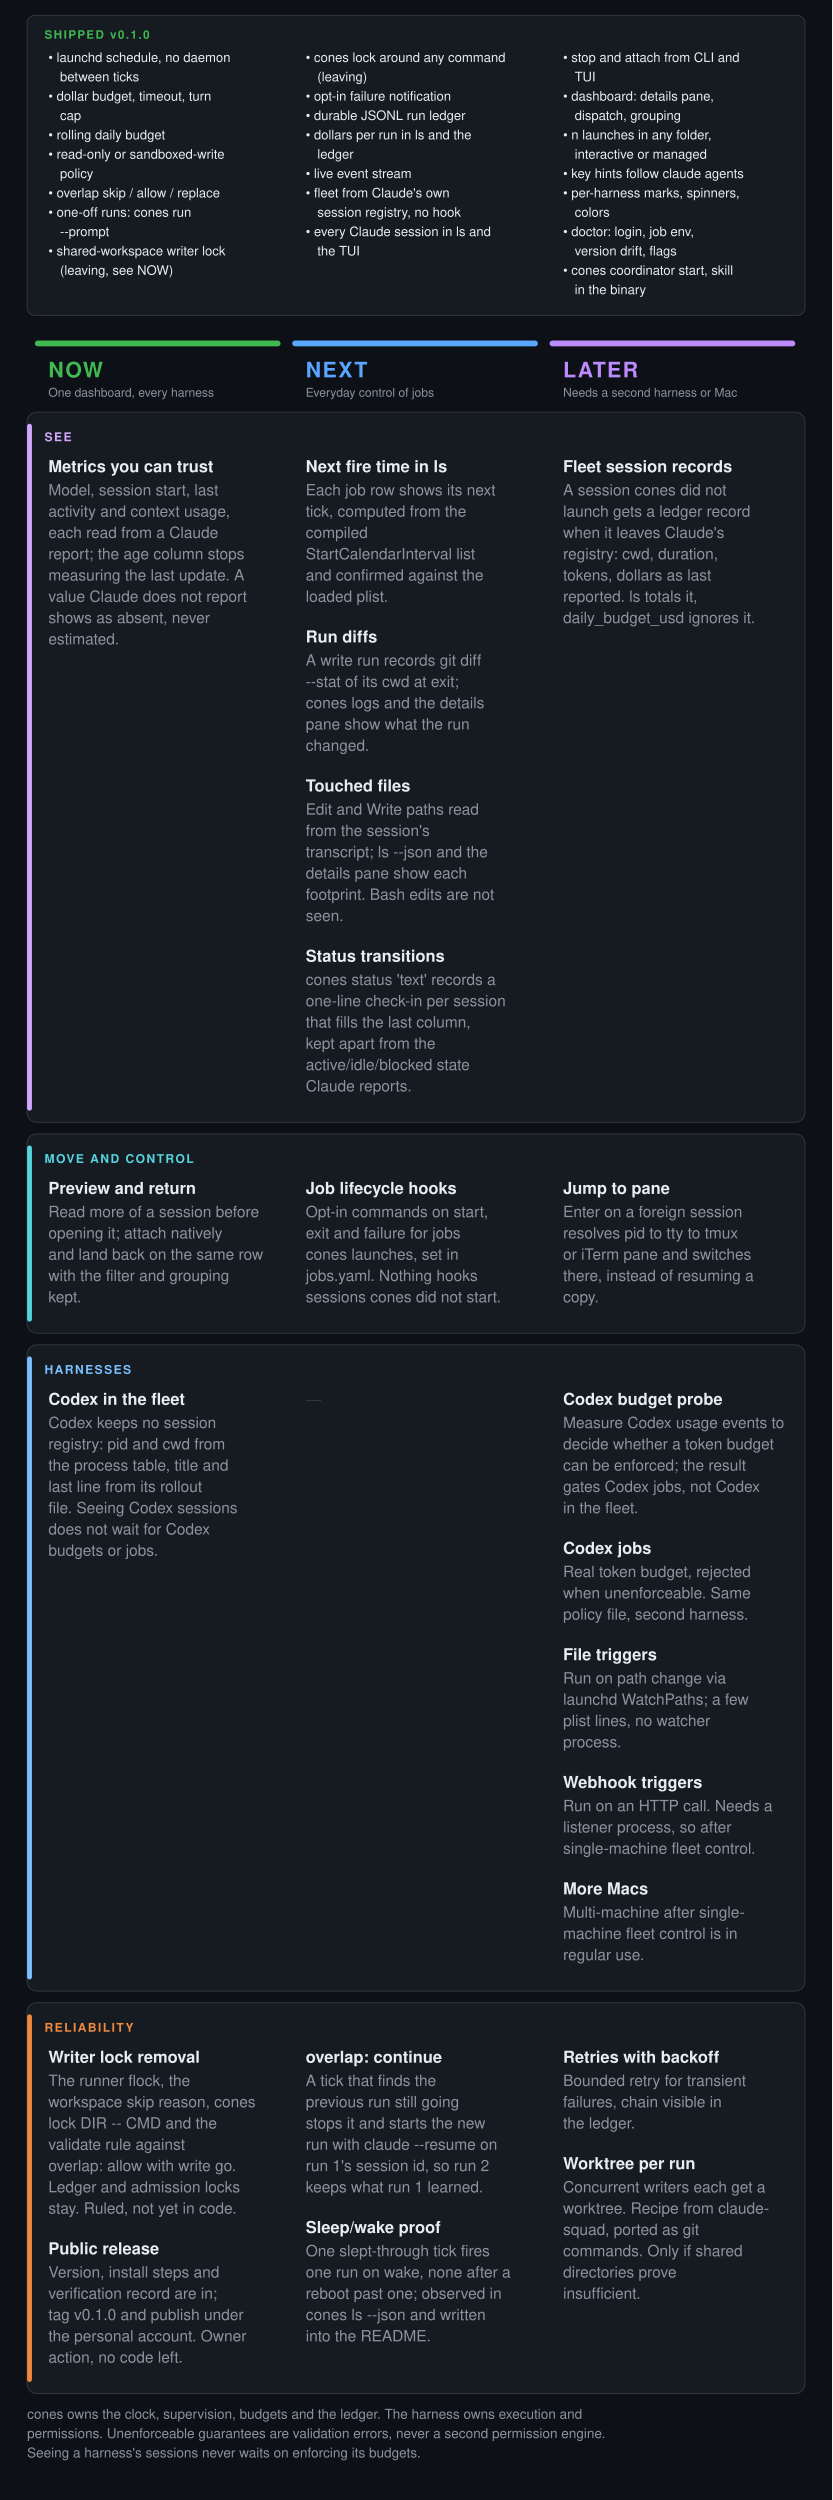
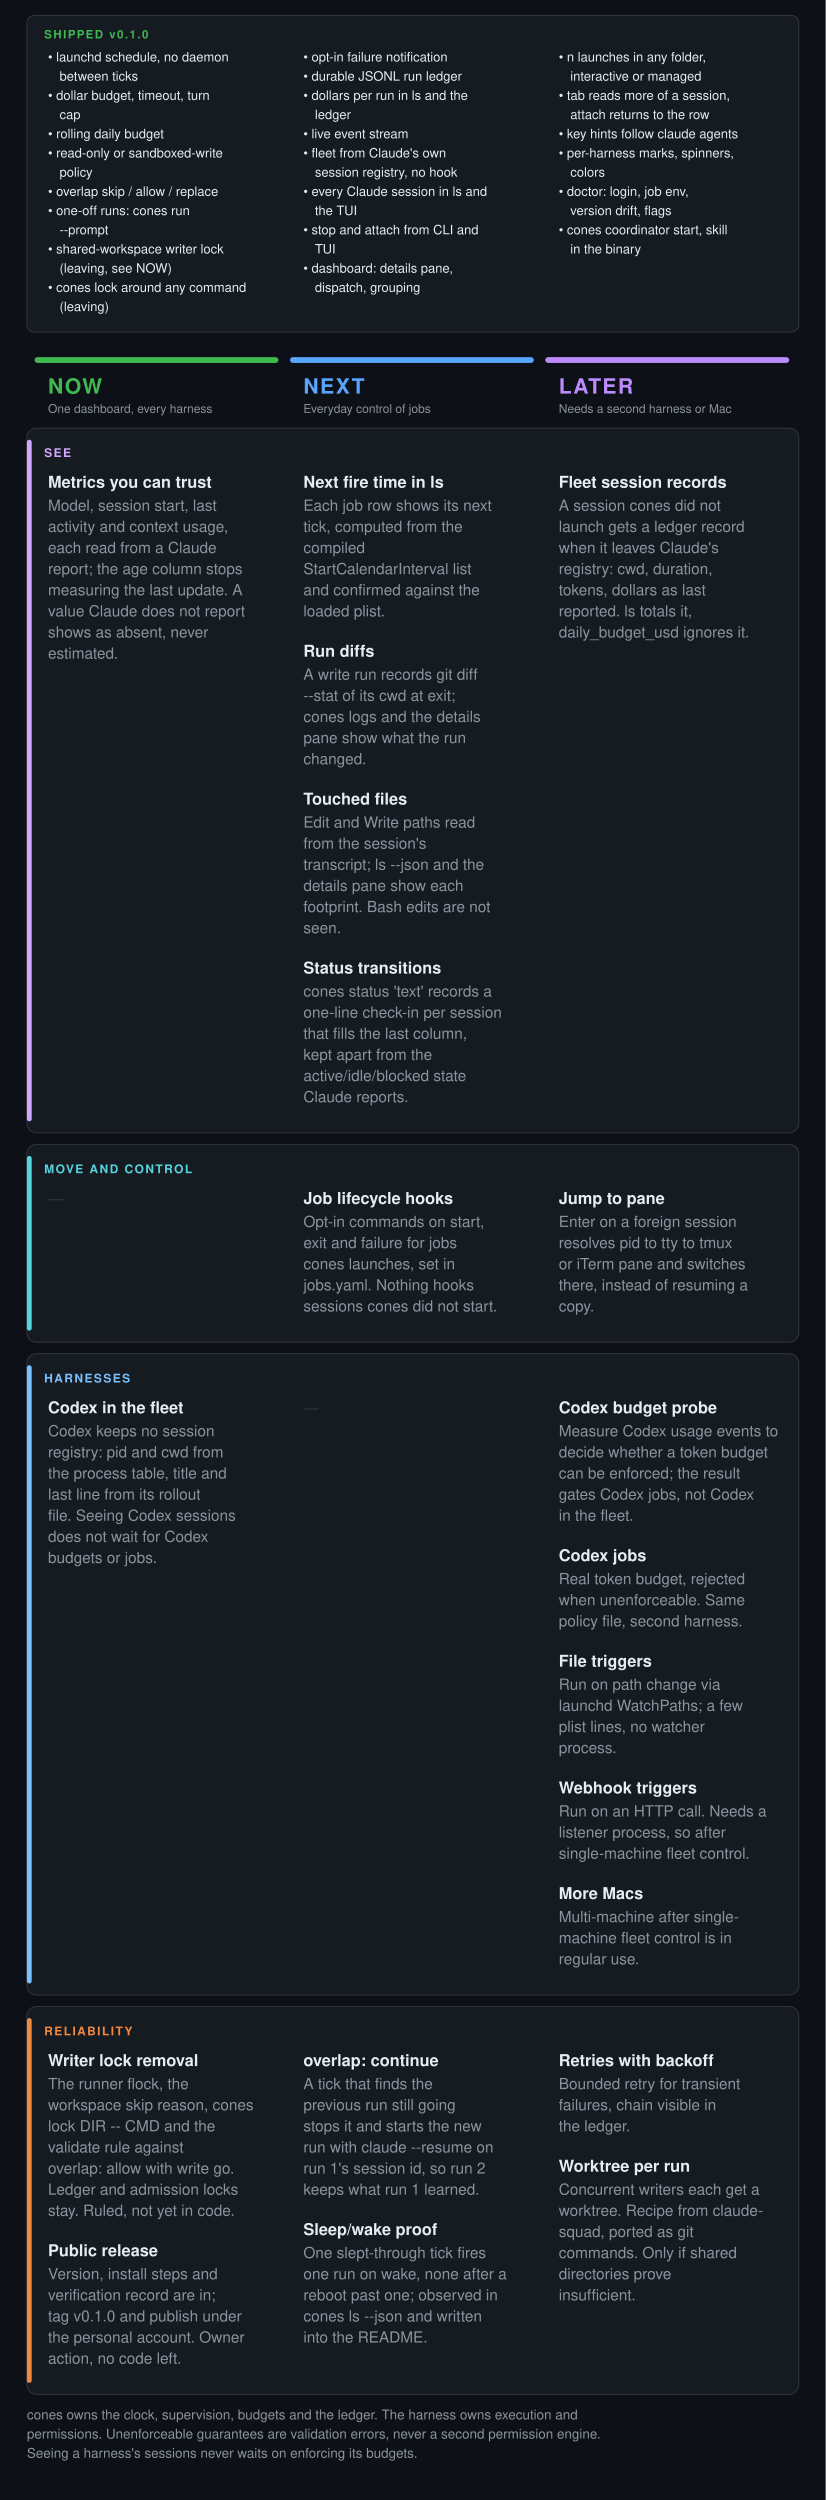
- <svg xmlns="http://www.w3.org/2000/svg" width="860" height="2584" viewBox="0 0 860 2584" font-family="-apple-system,BlinkMacSystemFont,Segoe UI,Helvetica,Arial,sans-serif">
-   <rect width="860" height="2584" fill="#0d1117" />
-   <rect x="28" y="16" width="804" height="310" rx="8" fill="#161b22" stroke="#30363d" />
+ <svg xmlns="http://www.w3.org/2000/svg" width="860" height="2604" viewBox="0 0 860 2604" font-family="-apple-system,BlinkMacSystemFont,Segoe UI,Helvetica,Arial,sans-serif">
+   <rect width="860" height="2604" fill="#0d1117" />
+   <rect x="28" y="16" width="804" height="330" rx="8" fill="#161b22" stroke="#30363d" />
  <text x="46" y="40" font-size="12" fill="#3fb950" font-weight="700" letter-spacing="1.5">SHIPPED  v0.1.0</text>
  <text x="50" y="64" font-size="13.5" fill="#e6edf3">• launchd schedule, no daemon</text>
  <text x="62" y="84" font-size="13.5" fill="#e6edf3">between ticks</text>
  <text x="50" y="104" font-size="13.5" fill="#e6edf3">• dollar budget, timeout, turn</text>
  <text x="62" y="124" font-size="13.5" fill="#e6edf3">cap</text>
  <text x="50" y="144" font-size="13.5" fill="#e6edf3">• rolling daily budget</text>
  <text x="50" y="164" font-size="13.5" fill="#e6edf3">• read-only or sandboxed-write</text>
  <text x="62" y="184" font-size="13.5" fill="#e6edf3">policy</text>
  <text x="50" y="204" font-size="13.5" fill="#e6edf3">• overlap skip / allow / replace</text>
  <text x="50" y="224" font-size="13.5" fill="#e6edf3">• one-off runs: cones run</text>
  <text x="62" y="244" font-size="13.5" fill="#e6edf3">--prompt</text>
  <text x="50" y="264" font-size="13.5" fill="#e6edf3">• shared-workspace writer lock</text>
  <text x="62" y="284" font-size="13.5" fill="#e6edf3">(leaving, see NOW)</text>
-   <text x="316" y="64" font-size="13.5" fill="#e6edf3">• cones lock around any command</text>
-   <text x="328" y="84" font-size="13.5" fill="#e6edf3">(leaving)</text>
-   <text x="316" y="104" font-size="13.5" fill="#e6edf3">• opt-in failure notification</text>
-   <text x="316" y="124" font-size="13.5" fill="#e6edf3">• durable JSONL run ledger</text>
-   <text x="316" y="144" font-size="13.5" fill="#e6edf3">• dollars per run in ls and the</text>
-   <text x="328" y="164" font-size="13.5" fill="#e6edf3">ledger</text>
-   <text x="316" y="184" font-size="13.5" fill="#e6edf3">• live event stream</text>
-   <text x="316" y="204" font-size="13.5" fill="#e6edf3">• fleet from Claude's own</text>
-   <text x="328" y="224" font-size="13.5" fill="#e6edf3">session registry, no hook</text>
-   <text x="316" y="244" font-size="13.5" fill="#e6edf3">• every Claude session in ls and</text>
-   <text x="328" y="264" font-size="13.5" fill="#e6edf3">the TUI</text>
-   <text x="582" y="64" font-size="13.5" fill="#e6edf3">• stop and attach from CLI and</text>
-   <text x="594" y="84" font-size="13.5" fill="#e6edf3">TUI</text>
-   <text x="582" y="104" font-size="13.5" fill="#e6edf3">• dashboard: details pane,</text>
-   <text x="594" y="124" font-size="13.5" fill="#e6edf3">dispatch, grouping</text>
-   <text x="582" y="144" font-size="13.5" fill="#e6edf3">• n launches in any folder,</text>
-   <text x="594" y="164" font-size="13.5" fill="#e6edf3">interactive or managed</text>
-   <text x="582" y="184" font-size="13.5" fill="#e6edf3">• key hints follow claude agents</text>
-   <text x="582" y="204" font-size="13.5" fill="#e6edf3">• per-harness marks, spinners,</text>
-   <text x="594" y="224" font-size="13.5" fill="#e6edf3">colors</text>
-   <text x="582" y="244" font-size="13.5" fill="#e6edf3">• doctor: login, job env,</text>
-   <text x="594" y="264" font-size="13.5" fill="#e6edf3">version drift, flags</text>
-   <text x="582" y="284" font-size="13.5" fill="#e6edf3">• cones coordinator start, skill</text>
-   <text x="594" y="304" font-size="13.5" fill="#e6edf3">in the binary</text>
-   <rect x="36" y="352" width="254" height="6" rx="3" fill="#3fb950" />
-   <text x="50" y="390" font-size="22" fill="#3fb950" font-weight="800" letter-spacing="1.5">NOW</text>
-   <text x="50" y="410" font-size="12.5" fill="#8b949e">One dashboard, every harness</text>
-   <rect x="302" y="352" width="254" height="6" rx="3" fill="#58a6ff" />
-   <text x="316" y="390" font-size="22" fill="#58a6ff" font-weight="800" letter-spacing="1.5">NEXT</text>
-   <text x="316" y="410" font-size="12.5" fill="#8b949e">Everyday control of jobs</text>
-   <rect x="568" y="352" width="254" height="6" rx="3" fill="#bc8cff" />
-   <text x="582" y="390" font-size="22" fill="#bc8cff" font-weight="800" letter-spacing="1.5">LATER</text>
-   <text x="582" y="410" font-size="12.5" fill="#8b949e">Needs a second harness or Mac</text>
-   <rect x="28" y="426" width="804" height="734" rx="10" fill="#161b22" stroke="#30363d" />
-   <rect x="28" y="438" width="5" height="710" rx="2.5" fill="#d2a8ff" />
-   <text x="46" y="456" font-size="12.5" fill="#d2a8ff" font-weight="700" letter-spacing="1.5">SEE</text>
-   <text x="50" y="488" font-size="17" fill="#e6edf3" font-weight="700">Metrics you can trust</text>
-   <text x="50" y="512" font-size="16" fill="#8b949e">Model, session start, last</text>
-   <text x="50" y="534" font-size="16" fill="#8b949e">activity and context usage,</text>
-   <text x="50" y="556" font-size="16" fill="#8b949e">each read from a Claude</text>
-   <text x="50" y="578" font-size="16" fill="#8b949e">report; the age column stops</text>
-   <text x="50" y="600" font-size="16" fill="#8b949e">measuring the last update. A</text>
-   <text x="50" y="622" font-size="16" fill="#8b949e">value Claude does not report</text>
-   <text x="50" y="644" font-size="16" fill="#8b949e">shows as absent, never</text>
-   <text x="50" y="666" font-size="16" fill="#8b949e">estimated.</text>
-   <text x="316" y="488" font-size="17" fill="#e6edf3" font-weight="700">Next fire time in ls</text>
-   <text x="316" y="512" font-size="16" fill="#8b949e">Each job row shows its next</text>
-   <text x="316" y="534" font-size="16" fill="#8b949e">tick, computed from the</text>
-   <text x="316" y="556" font-size="16" fill="#8b949e">compiled</text>
-   <text x="316" y="578" font-size="16" fill="#8b949e">StartCalendarInterval list</text>
-   <text x="316" y="600" font-size="16" fill="#8b949e">and confirmed against the</text>
-   <text x="316" y="622" font-size="16" fill="#8b949e">loaded plist.</text>
-   <text x="316" y="664" font-size="17" fill="#e6edf3" font-weight="700">Run diffs</text>
-   <text x="316" y="688" font-size="16" fill="#8b949e">A write run records git diff</text>
-   <text x="316" y="710" font-size="16" fill="#8b949e">--stat of its cwd at exit;</text>
-   <text x="316" y="732" font-size="16" fill="#8b949e">cones logs and the details</text>
-   <text x="316" y="754" font-size="16" fill="#8b949e">pane show what the run</text>
-   <text x="316" y="776" font-size="16" fill="#8b949e">changed.</text>
-   <text x="316" y="818" font-size="17" fill="#e6edf3" font-weight="700">Touched files</text>
-   <text x="316" y="842" font-size="16" fill="#8b949e">Edit and Write paths read</text>
-   <text x="316" y="864" font-size="16" fill="#8b949e">from the session's</text>
-   <text x="316" y="886" font-size="16" fill="#8b949e">transcript; ls --json and the</text>
-   <text x="316" y="908" font-size="16" fill="#8b949e">details pane show each</text>
-   <text x="316" y="930" font-size="16" fill="#8b949e">footprint. Bash edits are not</text>
-   <text x="316" y="952" font-size="16" fill="#8b949e">seen.</text>
-   <text x="316" y="994" font-size="17" fill="#e6edf3" font-weight="700">Status transitions</text>
-   <text x="316" y="1018" font-size="16" fill="#8b949e">cones status 'text' records a</text>
-   <text x="316" y="1040" font-size="16" fill="#8b949e">one-line check-in per session</text>
-   <text x="316" y="1062" font-size="16" fill="#8b949e">that fills the last column,</text>
-   <text x="316" y="1084" font-size="16" fill="#8b949e">kept apart from the</text>
-   <text x="316" y="1106" font-size="16" fill="#8b949e">active/idle/blocked state</text>
-   <text x="316" y="1128" font-size="16" fill="#8b949e">Claude reports.</text>
-   <text x="582" y="488" font-size="17" fill="#e6edf3" font-weight="700">Fleet session records</text>
-   <text x="582" y="512" font-size="16" fill="#8b949e">A session cones did not</text>
-   <text x="582" y="534" font-size="16" fill="#8b949e">launch gets a ledger record</text>
-   <text x="582" y="556" font-size="16" fill="#8b949e">when it leaves Claude's</text>
-   <text x="582" y="578" font-size="16" fill="#8b949e">registry: cwd, duration,</text>
-   <text x="582" y="600" font-size="16" fill="#8b949e">tokens, dollars as last</text>
-   <text x="582" y="622" font-size="16" fill="#8b949e">reported. ls totals it,</text>
-   <text x="582" y="644" font-size="16" fill="#8b949e">daily_budget_usd ignores it.</text>
-   <rect x="28" y="1172" width="804" height="206" rx="10" fill="#161b22" stroke="#30363d" />
-   <rect x="28" y="1184" width="5" height="182" rx="2.5" fill="#56d4dd" />
-   <text x="46" y="1202" font-size="12.5" fill="#56d4dd" font-weight="700" letter-spacing="1.5">MOVE AND CONTROL</text>
-   <text x="50" y="1234" font-size="17" fill="#e6edf3" font-weight="700">Preview and return</text>
-   <text x="50" y="1258" font-size="16" fill="#8b949e">Read more of a session before</text>
-   <text x="50" y="1280" font-size="16" fill="#8b949e">opening it; attach natively</text>
-   <text x="50" y="1302" font-size="16" fill="#8b949e">and land back on the same row</text>
-   <text x="50" y="1324" font-size="16" fill="#8b949e">with the filter and grouping</text>
-   <text x="50" y="1346" font-size="16" fill="#8b949e">kept.</text>
-   <text x="316" y="1234" font-size="17" fill="#e6edf3" font-weight="700">Job lifecycle hooks</text>
-   <text x="316" y="1258" font-size="16" fill="#8b949e">Opt-in commands on start,</text>
-   <text x="316" y="1280" font-size="16" fill="#8b949e">exit and failure for jobs</text>
-   <text x="316" y="1302" font-size="16" fill="#8b949e">cones launches, set in</text>
-   <text x="316" y="1324" font-size="16" fill="#8b949e">jobs.yaml. Nothing hooks</text>
-   <text x="316" y="1346" font-size="16" fill="#8b949e">sessions cones did not start.</text>
-   <text x="582" y="1234" font-size="17" fill="#e6edf3" font-weight="700">Jump to pane</text>
-   <text x="582" y="1258" font-size="16" fill="#8b949e">Enter on a foreign session</text>
-   <text x="582" y="1280" font-size="16" fill="#8b949e">resolves pid to tty to tmux</text>
-   <text x="582" y="1302" font-size="16" fill="#8b949e">or iTerm pane and switches</text>
-   <text x="582" y="1324" font-size="16" fill="#8b949e">there, instead of resuming a</text>
-   <text x="582" y="1346" font-size="16" fill="#8b949e">copy.</text>
-   <rect x="28" y="1390" width="804" height="668" rx="10" fill="#161b22" stroke="#30363d" />
-   <rect x="28" y="1402" width="5" height="644" rx="2.5" fill="#79c0ff" />
-   <text x="46" y="1420" font-size="12.5" fill="#79c0ff" font-weight="700" letter-spacing="1.5">HARNESSES</text>
-   <text x="50" y="1452" font-size="17" fill="#e6edf3" font-weight="700">Codex in the fleet</text>
-   <text x="50" y="1476" font-size="16" fill="#8b949e">Codex keeps no session</text>
-   <text x="50" y="1498" font-size="16" fill="#8b949e">registry: pid and cwd from</text>
-   <text x="50" y="1520" font-size="16" fill="#8b949e">the process table, title and</text>
-   <text x="50" y="1542" font-size="16" fill="#8b949e">last line from its rollout</text>
-   <text x="50" y="1564" font-size="16" fill="#8b949e">file. Seeing Codex sessions</text>
-   <text x="50" y="1586" font-size="16" fill="#8b949e">does not wait for Codex</text>
-   <text x="50" y="1608" font-size="16" fill="#8b949e">budgets or jobs.</text>
-   <text x="316" y="1452" font-size="16" fill="#30363d">—</text>
-   <text x="582" y="1452" font-size="17" fill="#e6edf3" font-weight="700">Codex budget probe</text>
-   <text x="582" y="1476" font-size="16" fill="#8b949e">Measure Codex usage events to</text>
-   <text x="582" y="1498" font-size="16" fill="#8b949e">decide whether a token budget</text>
-   <text x="582" y="1520" font-size="16" fill="#8b949e">can be enforced; the result</text>
-   <text x="582" y="1542" font-size="16" fill="#8b949e">gates Codex jobs, not Codex</text>
-   <text x="582" y="1564" font-size="16" fill="#8b949e">in the fleet.</text>
-   <text x="582" y="1606" font-size="17" fill="#e6edf3" font-weight="700">Codex jobs</text>
-   <text x="582" y="1630" font-size="16" fill="#8b949e">Real token budget, rejected</text>
-   <text x="582" y="1652" font-size="16" fill="#8b949e">when unenforceable. Same</text>
-   <text x="582" y="1674" font-size="16" fill="#8b949e">policy file, second harness.</text>
-   <text x="582" y="1716" font-size="17" fill="#e6edf3" font-weight="700">File triggers</text>
-   <text x="582" y="1740" font-size="16" fill="#8b949e">Run on path change via</text>
-   <text x="582" y="1762" font-size="16" fill="#8b949e">launchd WatchPaths; a few</text>
-   <text x="582" y="1784" font-size="16" fill="#8b949e">plist lines, no watcher</text>
-   <text x="582" y="1806" font-size="16" fill="#8b949e">process.</text>
-   <text x="582" y="1848" font-size="17" fill="#e6edf3" font-weight="700">Webhook triggers</text>
-   <text x="582" y="1872" font-size="16" fill="#8b949e">Run on an HTTP call. Needs a</text>
-   <text x="582" y="1894" font-size="16" fill="#8b949e">listener process, so after</text>
-   <text x="582" y="1916" font-size="16" fill="#8b949e">single-machine fleet control.</text>
-   <text x="582" y="1958" font-size="17" fill="#e6edf3" font-weight="700">More Macs</text>
-   <text x="582" y="1982" font-size="16" fill="#8b949e">Multi-machine after single-</text>
-   <text x="582" y="2004" font-size="16" fill="#8b949e">machine fleet control is in</text>
-   <text x="582" y="2026" font-size="16" fill="#8b949e">regular use.</text>
-   <rect x="28" y="2070" width="804" height="404" rx="10" fill="#161b22" stroke="#30363d" />
-   <rect x="28" y="2082" width="5" height="380" rx="2.5" fill="#f0883e" />
-   <text x="46" y="2100" font-size="12.5" fill="#f0883e" font-weight="700" letter-spacing="1.5">RELIABILITY</text>
-   <text x="50" y="2132" font-size="17" fill="#e6edf3" font-weight="700">Writer lock removal</text>
-   <text x="50" y="2156" font-size="16" fill="#8b949e">The runner flock, the</text>
-   <text x="50" y="2178" font-size="16" fill="#8b949e">workspace skip reason, cones</text>
-   <text x="50" y="2200" font-size="16" fill="#8b949e">lock DIR -- CMD and the</text>
-   <text x="50" y="2222" font-size="16" fill="#8b949e">validate rule against</text>
-   <text x="50" y="2244" font-size="16" fill="#8b949e">overlap: allow with write go.</text>
-   <text x="50" y="2266" font-size="16" fill="#8b949e">Ledger and admission locks</text>
-   <text x="50" y="2288" font-size="16" fill="#8b949e">stay. Ruled, not yet in code.</text>
-   <text x="50" y="2330" font-size="17" fill="#e6edf3" font-weight="700">Public release</text>
-   <text x="50" y="2354" font-size="16" fill="#8b949e">Version, install steps and</text>
-   <text x="50" y="2376" font-size="16" fill="#8b949e">verification record are in;</text>
-   <text x="50" y="2398" font-size="16" fill="#8b949e">tag v0.1.0 and publish under</text>
-   <text x="50" y="2420" font-size="16" fill="#8b949e">the personal account. Owner</text>
-   <text x="50" y="2442" font-size="16" fill="#8b949e">action, no code left.</text>
-   <text x="316" y="2132" font-size="17" fill="#e6edf3" font-weight="700">overlap: continue</text>
-   <text x="316" y="2156" font-size="16" fill="#8b949e">A tick that finds the</text>
-   <text x="316" y="2178" font-size="16" fill="#8b949e">previous run still going</text>
-   <text x="316" y="2200" font-size="16" fill="#8b949e">stops it and starts the new</text>
-   <text x="316" y="2222" font-size="16" fill="#8b949e">run with claude --resume on</text>
-   <text x="316" y="2244" font-size="16" fill="#8b949e">run 1's session id, so run 2</text>
-   <text x="316" y="2266" font-size="16" fill="#8b949e">keeps what run 1 learned.</text>
-   <text x="316" y="2308" font-size="17" fill="#e6edf3" font-weight="700">Sleep/wake proof</text>
-   <text x="316" y="2332" font-size="16" fill="#8b949e">One slept-through tick fires</text>
-   <text x="316" y="2354" font-size="16" fill="#8b949e">one run on wake, none after a</text>
-   <text x="316" y="2376" font-size="16" fill="#8b949e">reboot past one; observed in</text>
-   <text x="316" y="2398" font-size="16" fill="#8b949e">cones ls --json and written</text>
-   <text x="316" y="2420" font-size="16" fill="#8b949e">into the README.</text>
-   <text x="582" y="2132" font-size="17" fill="#e6edf3" font-weight="700">Retries with backoff</text>
-   <text x="582" y="2156" font-size="16" fill="#8b949e">Bounded retry for transient</text>
-   <text x="582" y="2178" font-size="16" fill="#8b949e">failures, chain visible in</text>
-   <text x="582" y="2200" font-size="16" fill="#8b949e">the ledger.</text>
-   <text x="582" y="2242" font-size="17" fill="#e6edf3" font-weight="700">Worktree per run</text>
-   <text x="582" y="2266" font-size="16" fill="#8b949e">Concurrent writers each get a</text>
-   <text x="582" y="2288" font-size="16" fill="#8b949e">worktree. Recipe from claude-</text>
-   <text x="582" y="2310" font-size="16" fill="#8b949e">squad, ported as git</text>
-   <text x="582" y="2332" font-size="16" fill="#8b949e">commands. Only if shared</text>
-   <text x="582" y="2354" font-size="16" fill="#8b949e">directories prove</text>
-   <text x="582" y="2376" font-size="16" fill="#8b949e">insufficient.</text>
-   <text x="28" y="2500" font-size="14" fill="#8b949e">cones owns the clock, supervision, budgets and the ledger. The harness owns execution and</text>
-   <text x="28" y="2520" font-size="14" fill="#8b949e">permissions. Unenforceable guarantees are validation errors, never a second permission engine.</text>
-   <text x="28" y="2540" font-size="14" fill="#8b949e">Seeing a harness's sessions never waits on enforcing its budgets.</text>
+   <text x="50" y="304" font-size="13.5" fill="#e6edf3">• cones lock around any command</text>
+   <text x="62" y="324" font-size="13.5" fill="#e6edf3">(leaving)</text>
+   <text x="316" y="64" font-size="13.5" fill="#e6edf3">• opt-in failure notification</text>
+   <text x="316" y="84" font-size="13.5" fill="#e6edf3">• durable JSONL run ledger</text>
+   <text x="316" y="104" font-size="13.5" fill="#e6edf3">• dollars per run in ls and the</text>
+   <text x="328" y="124" font-size="13.5" fill="#e6edf3">ledger</text>
+   <text x="316" y="144" font-size="13.5" fill="#e6edf3">• live event stream</text>
+   <text x="316" y="164" font-size="13.5" fill="#e6edf3">• fleet from Claude's own</text>
+   <text x="328" y="184" font-size="13.5" fill="#e6edf3">session registry, no hook</text>
+   <text x="316" y="204" font-size="13.5" fill="#e6edf3">• every Claude session in ls and</text>
+   <text x="328" y="224" font-size="13.5" fill="#e6edf3">the TUI</text>
+   <text x="316" y="244" font-size="13.5" fill="#e6edf3">• stop and attach from CLI and</text>
+   <text x="328" y="264" font-size="13.5" fill="#e6edf3">TUI</text>
+   <text x="316" y="284" font-size="13.5" fill="#e6edf3">• dashboard: details pane,</text>
+   <text x="328" y="304" font-size="13.5" fill="#e6edf3">dispatch, grouping</text>
+   <text x="582" y="64" font-size="13.5" fill="#e6edf3">• n launches in any folder,</text>
+   <text x="594" y="84" font-size="13.5" fill="#e6edf3">interactive or managed</text>
+   <text x="582" y="104" font-size="13.5" fill="#e6edf3">• tab reads more of a session,</text>
+   <text x="594" y="124" font-size="13.5" fill="#e6edf3">attach returns to the row</text>
+   <text x="582" y="144" font-size="13.5" fill="#e6edf3">• key hints follow claude agents</text>
+   <text x="582" y="164" font-size="13.5" fill="#e6edf3">• per-harness marks, spinners,</text>
+   <text x="594" y="184" font-size="13.5" fill="#e6edf3">colors</text>
+   <text x="582" y="204" font-size="13.5" fill="#e6edf3">• doctor: login, job env,</text>
+   <text x="594" y="224" font-size="13.5" fill="#e6edf3">version drift, flags</text>
+   <text x="582" y="244" font-size="13.5" fill="#e6edf3">• cones coordinator start, skill</text>
+   <text x="594" y="264" font-size="13.5" fill="#e6edf3">in the binary</text>
+   <rect x="36" y="372" width="254" height="6" rx="3" fill="#3fb950" />
+   <text x="50" y="410" font-size="22" fill="#3fb950" font-weight="800" letter-spacing="1.5">NOW</text>
+   <text x="50" y="430" font-size="12.5" fill="#8b949e">One dashboard, every harness</text>
+   <rect x="302" y="372" width="254" height="6" rx="3" fill="#58a6ff" />
+   <text x="316" y="410" font-size="22" fill="#58a6ff" font-weight="800" letter-spacing="1.5">NEXT</text>
+   <text x="316" y="430" font-size="12.5" fill="#8b949e">Everyday control of jobs</text>
+   <rect x="568" y="372" width="254" height="6" rx="3" fill="#bc8cff" />
+   <text x="582" y="410" font-size="22" fill="#bc8cff" font-weight="800" letter-spacing="1.5">LATER</text>
+   <text x="582" y="430" font-size="12.5" fill="#8b949e">Needs a second harness or Mac</text>
+   <rect x="28" y="446" width="804" height="734" rx="10" fill="#161b22" stroke="#30363d" />
+   <rect x="28" y="458" width="5" height="710" rx="2.5" fill="#d2a8ff" />
+   <text x="46" y="476" font-size="12.5" fill="#d2a8ff" font-weight="700" letter-spacing="1.5">SEE</text>
+   <text x="50" y="508" font-size="17" fill="#e6edf3" font-weight="700">Metrics you can trust</text>
+   <text x="50" y="532" font-size="16" fill="#8b949e">Model, session start, last</text>
+   <text x="50" y="554" font-size="16" fill="#8b949e">activity and context usage,</text>
+   <text x="50" y="576" font-size="16" fill="#8b949e">each read from a Claude</text>
+   <text x="50" y="598" font-size="16" fill="#8b949e">report; the age column stops</text>
+   <text x="50" y="620" font-size="16" fill="#8b949e">measuring the last update. A</text>
+   <text x="50" y="642" font-size="16" fill="#8b949e">value Claude does not report</text>
+   <text x="50" y="664" font-size="16" fill="#8b949e">shows as absent, never</text>
+   <text x="50" y="686" font-size="16" fill="#8b949e">estimated.</text>
+   <text x="316" y="508" font-size="17" fill="#e6edf3" font-weight="700">Next fire time in ls</text>
+   <text x="316" y="532" font-size="16" fill="#8b949e">Each job row shows its next</text>
+   <text x="316" y="554" font-size="16" fill="#8b949e">tick, computed from the</text>
+   <text x="316" y="576" font-size="16" fill="#8b949e">compiled</text>
+   <text x="316" y="598" font-size="16" fill="#8b949e">StartCalendarInterval list</text>
+   <text x="316" y="620" font-size="16" fill="#8b949e">and confirmed against the</text>
+   <text x="316" y="642" font-size="16" fill="#8b949e">loaded plist.</text>
+   <text x="316" y="684" font-size="17" fill="#e6edf3" font-weight="700">Run diffs</text>
+   <text x="316" y="708" font-size="16" fill="#8b949e">A write run records git diff</text>
+   <text x="316" y="730" font-size="16" fill="#8b949e">--stat of its cwd at exit;</text>
+   <text x="316" y="752" font-size="16" fill="#8b949e">cones logs and the details</text>
+   <text x="316" y="774" font-size="16" fill="#8b949e">pane show what the run</text>
+   <text x="316" y="796" font-size="16" fill="#8b949e">changed.</text>
+   <text x="316" y="838" font-size="17" fill="#e6edf3" font-weight="700">Touched files</text>
+   <text x="316" y="862" font-size="16" fill="#8b949e">Edit and Write paths read</text>
+   <text x="316" y="884" font-size="16" fill="#8b949e">from the session's</text>
+   <text x="316" y="906" font-size="16" fill="#8b949e">transcript; ls --json and the</text>
+   <text x="316" y="928" font-size="16" fill="#8b949e">details pane show each</text>
+   <text x="316" y="950" font-size="16" fill="#8b949e">footprint. Bash edits are not</text>
+   <text x="316" y="972" font-size="16" fill="#8b949e">seen.</text>
+   <text x="316" y="1014" font-size="17" fill="#e6edf3" font-weight="700">Status transitions</text>
+   <text x="316" y="1038" font-size="16" fill="#8b949e">cones status 'text' records a</text>
+   <text x="316" y="1060" font-size="16" fill="#8b949e">one-line check-in per session</text>
+   <text x="316" y="1082" font-size="16" fill="#8b949e">that fills the last column,</text>
+   <text x="316" y="1104" font-size="16" fill="#8b949e">kept apart from the</text>
+   <text x="316" y="1126" font-size="16" fill="#8b949e">active/idle/blocked state</text>
+   <text x="316" y="1148" font-size="16" fill="#8b949e">Claude reports.</text>
+   <text x="582" y="508" font-size="17" fill="#e6edf3" font-weight="700">Fleet session records</text>
+   <text x="582" y="532" font-size="16" fill="#8b949e">A session cones did not</text>
+   <text x="582" y="554" font-size="16" fill="#8b949e">launch gets a ledger record</text>
+   <text x="582" y="576" font-size="16" fill="#8b949e">when it leaves Claude's</text>
+   <text x="582" y="598" font-size="16" fill="#8b949e">registry: cwd, duration,</text>
+   <text x="582" y="620" font-size="16" fill="#8b949e">tokens, dollars as last</text>
+   <text x="582" y="642" font-size="16" fill="#8b949e">reported. ls totals it,</text>
+   <text x="582" y="664" font-size="16" fill="#8b949e">daily_budget_usd ignores it.</text>
+   <rect x="28" y="1192" width="804" height="206" rx="10" fill="#161b22" stroke="#30363d" />
+   <rect x="28" y="1204" width="5" height="182" rx="2.5" fill="#56d4dd" />
+   <text x="46" y="1222" font-size="12.5" fill="#56d4dd" font-weight="700" letter-spacing="1.5">MOVE AND CONTROL</text>
+   <text x="50" y="1254" font-size="16" fill="#30363d">—</text>
+   <text x="316" y="1254" font-size="17" fill="#e6edf3" font-weight="700">Job lifecycle hooks</text>
+   <text x="316" y="1278" font-size="16" fill="#8b949e">Opt-in commands on start,</text>
+   <text x="316" y="1300" font-size="16" fill="#8b949e">exit and failure for jobs</text>
+   <text x="316" y="1322" font-size="16" fill="#8b949e">cones launches, set in</text>
+   <text x="316" y="1344" font-size="16" fill="#8b949e">jobs.yaml. Nothing hooks</text>
+   <text x="316" y="1366" font-size="16" fill="#8b949e">sessions cones did not start.</text>
+   <text x="582" y="1254" font-size="17" fill="#e6edf3" font-weight="700">Jump to pane</text>
+   <text x="582" y="1278" font-size="16" fill="#8b949e">Enter on a foreign session</text>
+   <text x="582" y="1300" font-size="16" fill="#8b949e">resolves pid to tty to tmux</text>
+   <text x="582" y="1322" font-size="16" fill="#8b949e">or iTerm pane and switches</text>
+   <text x="582" y="1344" font-size="16" fill="#8b949e">there, instead of resuming a</text>
+   <text x="582" y="1366" font-size="16" fill="#8b949e">copy.</text>
+   <rect x="28" y="1410" width="804" height="668" rx="10" fill="#161b22" stroke="#30363d" />
+   <rect x="28" y="1422" width="5" height="644" rx="2.5" fill="#79c0ff" />
+   <text x="46" y="1440" font-size="12.5" fill="#79c0ff" font-weight="700" letter-spacing="1.5">HARNESSES</text>
+   <text x="50" y="1472" font-size="17" fill="#e6edf3" font-weight="700">Codex in the fleet</text>
+   <text x="50" y="1496" font-size="16" fill="#8b949e">Codex keeps no session</text>
+   <text x="50" y="1518" font-size="16" fill="#8b949e">registry: pid and cwd from</text>
+   <text x="50" y="1540" font-size="16" fill="#8b949e">the process table, title and</text>
+   <text x="50" y="1562" font-size="16" fill="#8b949e">last line from its rollout</text>
+   <text x="50" y="1584" font-size="16" fill="#8b949e">file. Seeing Codex sessions</text>
+   <text x="50" y="1606" font-size="16" fill="#8b949e">does not wait for Codex</text>
+   <text x="50" y="1628" font-size="16" fill="#8b949e">budgets or jobs.</text>
+   <text x="316" y="1472" font-size="16" fill="#30363d">—</text>
+   <text x="582" y="1472" font-size="17" fill="#e6edf3" font-weight="700">Codex budget probe</text>
+   <text x="582" y="1496" font-size="16" fill="#8b949e">Measure Codex usage events to</text>
+   <text x="582" y="1518" font-size="16" fill="#8b949e">decide whether a token budget</text>
+   <text x="582" y="1540" font-size="16" fill="#8b949e">can be enforced; the result</text>
+   <text x="582" y="1562" font-size="16" fill="#8b949e">gates Codex jobs, not Codex</text>
+   <text x="582" y="1584" font-size="16" fill="#8b949e">in the fleet.</text>
+   <text x="582" y="1626" font-size="17" fill="#e6edf3" font-weight="700">Codex jobs</text>
+   <text x="582" y="1650" font-size="16" fill="#8b949e">Real token budget, rejected</text>
+   <text x="582" y="1672" font-size="16" fill="#8b949e">when unenforceable. Same</text>
+   <text x="582" y="1694" font-size="16" fill="#8b949e">policy file, second harness.</text>
+   <text x="582" y="1736" font-size="17" fill="#e6edf3" font-weight="700">File triggers</text>
+   <text x="582" y="1760" font-size="16" fill="#8b949e">Run on path change via</text>
+   <text x="582" y="1782" font-size="16" fill="#8b949e">launchd WatchPaths; a few</text>
+   <text x="582" y="1804" font-size="16" fill="#8b949e">plist lines, no watcher</text>
+   <text x="582" y="1826" font-size="16" fill="#8b949e">process.</text>
+   <text x="582" y="1868" font-size="17" fill="#e6edf3" font-weight="700">Webhook triggers</text>
+   <text x="582" y="1892" font-size="16" fill="#8b949e">Run on an HTTP call. Needs a</text>
+   <text x="582" y="1914" font-size="16" fill="#8b949e">listener process, so after</text>
+   <text x="582" y="1936" font-size="16" fill="#8b949e">single-machine fleet control.</text>
+   <text x="582" y="1978" font-size="17" fill="#e6edf3" font-weight="700">More Macs</text>
+   <text x="582" y="2002" font-size="16" fill="#8b949e">Multi-machine after single-</text>
+   <text x="582" y="2024" font-size="16" fill="#8b949e">machine fleet control is in</text>
+   <text x="582" y="2046" font-size="16" fill="#8b949e">regular use.</text>
+   <rect x="28" y="2090" width="804" height="404" rx="10" fill="#161b22" stroke="#30363d" />
+   <rect x="28" y="2102" width="5" height="380" rx="2.5" fill="#f0883e" />
+   <text x="46" y="2120" font-size="12.5" fill="#f0883e" font-weight="700" letter-spacing="1.5">RELIABILITY</text>
+   <text x="50" y="2152" font-size="17" fill="#e6edf3" font-weight="700">Writer lock removal</text>
+   <text x="50" y="2176" font-size="16" fill="#8b949e">The runner flock, the</text>
+   <text x="50" y="2198" font-size="16" fill="#8b949e">workspace skip reason, cones</text>
+   <text x="50" y="2220" font-size="16" fill="#8b949e">lock DIR -- CMD and the</text>
+   <text x="50" y="2242" font-size="16" fill="#8b949e">validate rule against</text>
+   <text x="50" y="2264" font-size="16" fill="#8b949e">overlap: allow with write go.</text>
+   <text x="50" y="2286" font-size="16" fill="#8b949e">Ledger and admission locks</text>
+   <text x="50" y="2308" font-size="16" fill="#8b949e">stay. Ruled, not yet in code.</text>
+   <text x="50" y="2350" font-size="17" fill="#e6edf3" font-weight="700">Public release</text>
+   <text x="50" y="2374" font-size="16" fill="#8b949e">Version, install steps and</text>
+   <text x="50" y="2396" font-size="16" fill="#8b949e">verification record are in;</text>
+   <text x="50" y="2418" font-size="16" fill="#8b949e">tag v0.1.0 and publish under</text>
+   <text x="50" y="2440" font-size="16" fill="#8b949e">the personal account. Owner</text>
+   <text x="50" y="2462" font-size="16" fill="#8b949e">action, no code left.</text>
+   <text x="316" y="2152" font-size="17" fill="#e6edf3" font-weight="700">overlap: continue</text>
+   <text x="316" y="2176" font-size="16" fill="#8b949e">A tick that finds the</text>
+   <text x="316" y="2198" font-size="16" fill="#8b949e">previous run still going</text>
+   <text x="316" y="2220" font-size="16" fill="#8b949e">stops it and starts the new</text>
+   <text x="316" y="2242" font-size="16" fill="#8b949e">run with claude --resume on</text>
+   <text x="316" y="2264" font-size="16" fill="#8b949e">run 1's session id, so run 2</text>
+   <text x="316" y="2286" font-size="16" fill="#8b949e">keeps what run 1 learned.</text>
+   <text x="316" y="2328" font-size="17" fill="#e6edf3" font-weight="700">Sleep/wake proof</text>
+   <text x="316" y="2352" font-size="16" fill="#8b949e">One slept-through tick fires</text>
+   <text x="316" y="2374" font-size="16" fill="#8b949e">one run on wake, none after a</text>
+   <text x="316" y="2396" font-size="16" fill="#8b949e">reboot past one; observed in</text>
+   <text x="316" y="2418" font-size="16" fill="#8b949e">cones ls --json and written</text>
+   <text x="316" y="2440" font-size="16" fill="#8b949e">into the README.</text>
+   <text x="582" y="2152" font-size="17" fill="#e6edf3" font-weight="700">Retries with backoff</text>
+   <text x="582" y="2176" font-size="16" fill="#8b949e">Bounded retry for transient</text>
+   <text x="582" y="2198" font-size="16" fill="#8b949e">failures, chain visible in</text>
+   <text x="582" y="2220" font-size="16" fill="#8b949e">the ledger.</text>
+   <text x="582" y="2262" font-size="17" fill="#e6edf3" font-weight="700">Worktree per run</text>
+   <text x="582" y="2286" font-size="16" fill="#8b949e">Concurrent writers each get a</text>
+   <text x="582" y="2308" font-size="16" fill="#8b949e">worktree. Recipe from claude-</text>
+   <text x="582" y="2330" font-size="16" fill="#8b949e">squad, ported as git</text>
+   <text x="582" y="2352" font-size="16" fill="#8b949e">commands. Only if shared</text>
+   <text x="582" y="2374" font-size="16" fill="#8b949e">directories prove</text>
+   <text x="582" y="2396" font-size="16" fill="#8b949e">insufficient.</text>
+   <text x="28" y="2520" font-size="14" fill="#8b949e">cones owns the clock, supervision, budgets and the ledger. The harness owns execution and</text>
+   <text x="28" y="2540" font-size="14" fill="#8b949e">permissions. Unenforceable guarantees are validation errors, never a second permission engine.</text>
+   <text x="28" y="2560" font-size="14" fill="#8b949e">Seeing a harness's sessions never waits on enforcing its budgets.</text>
</svg>
